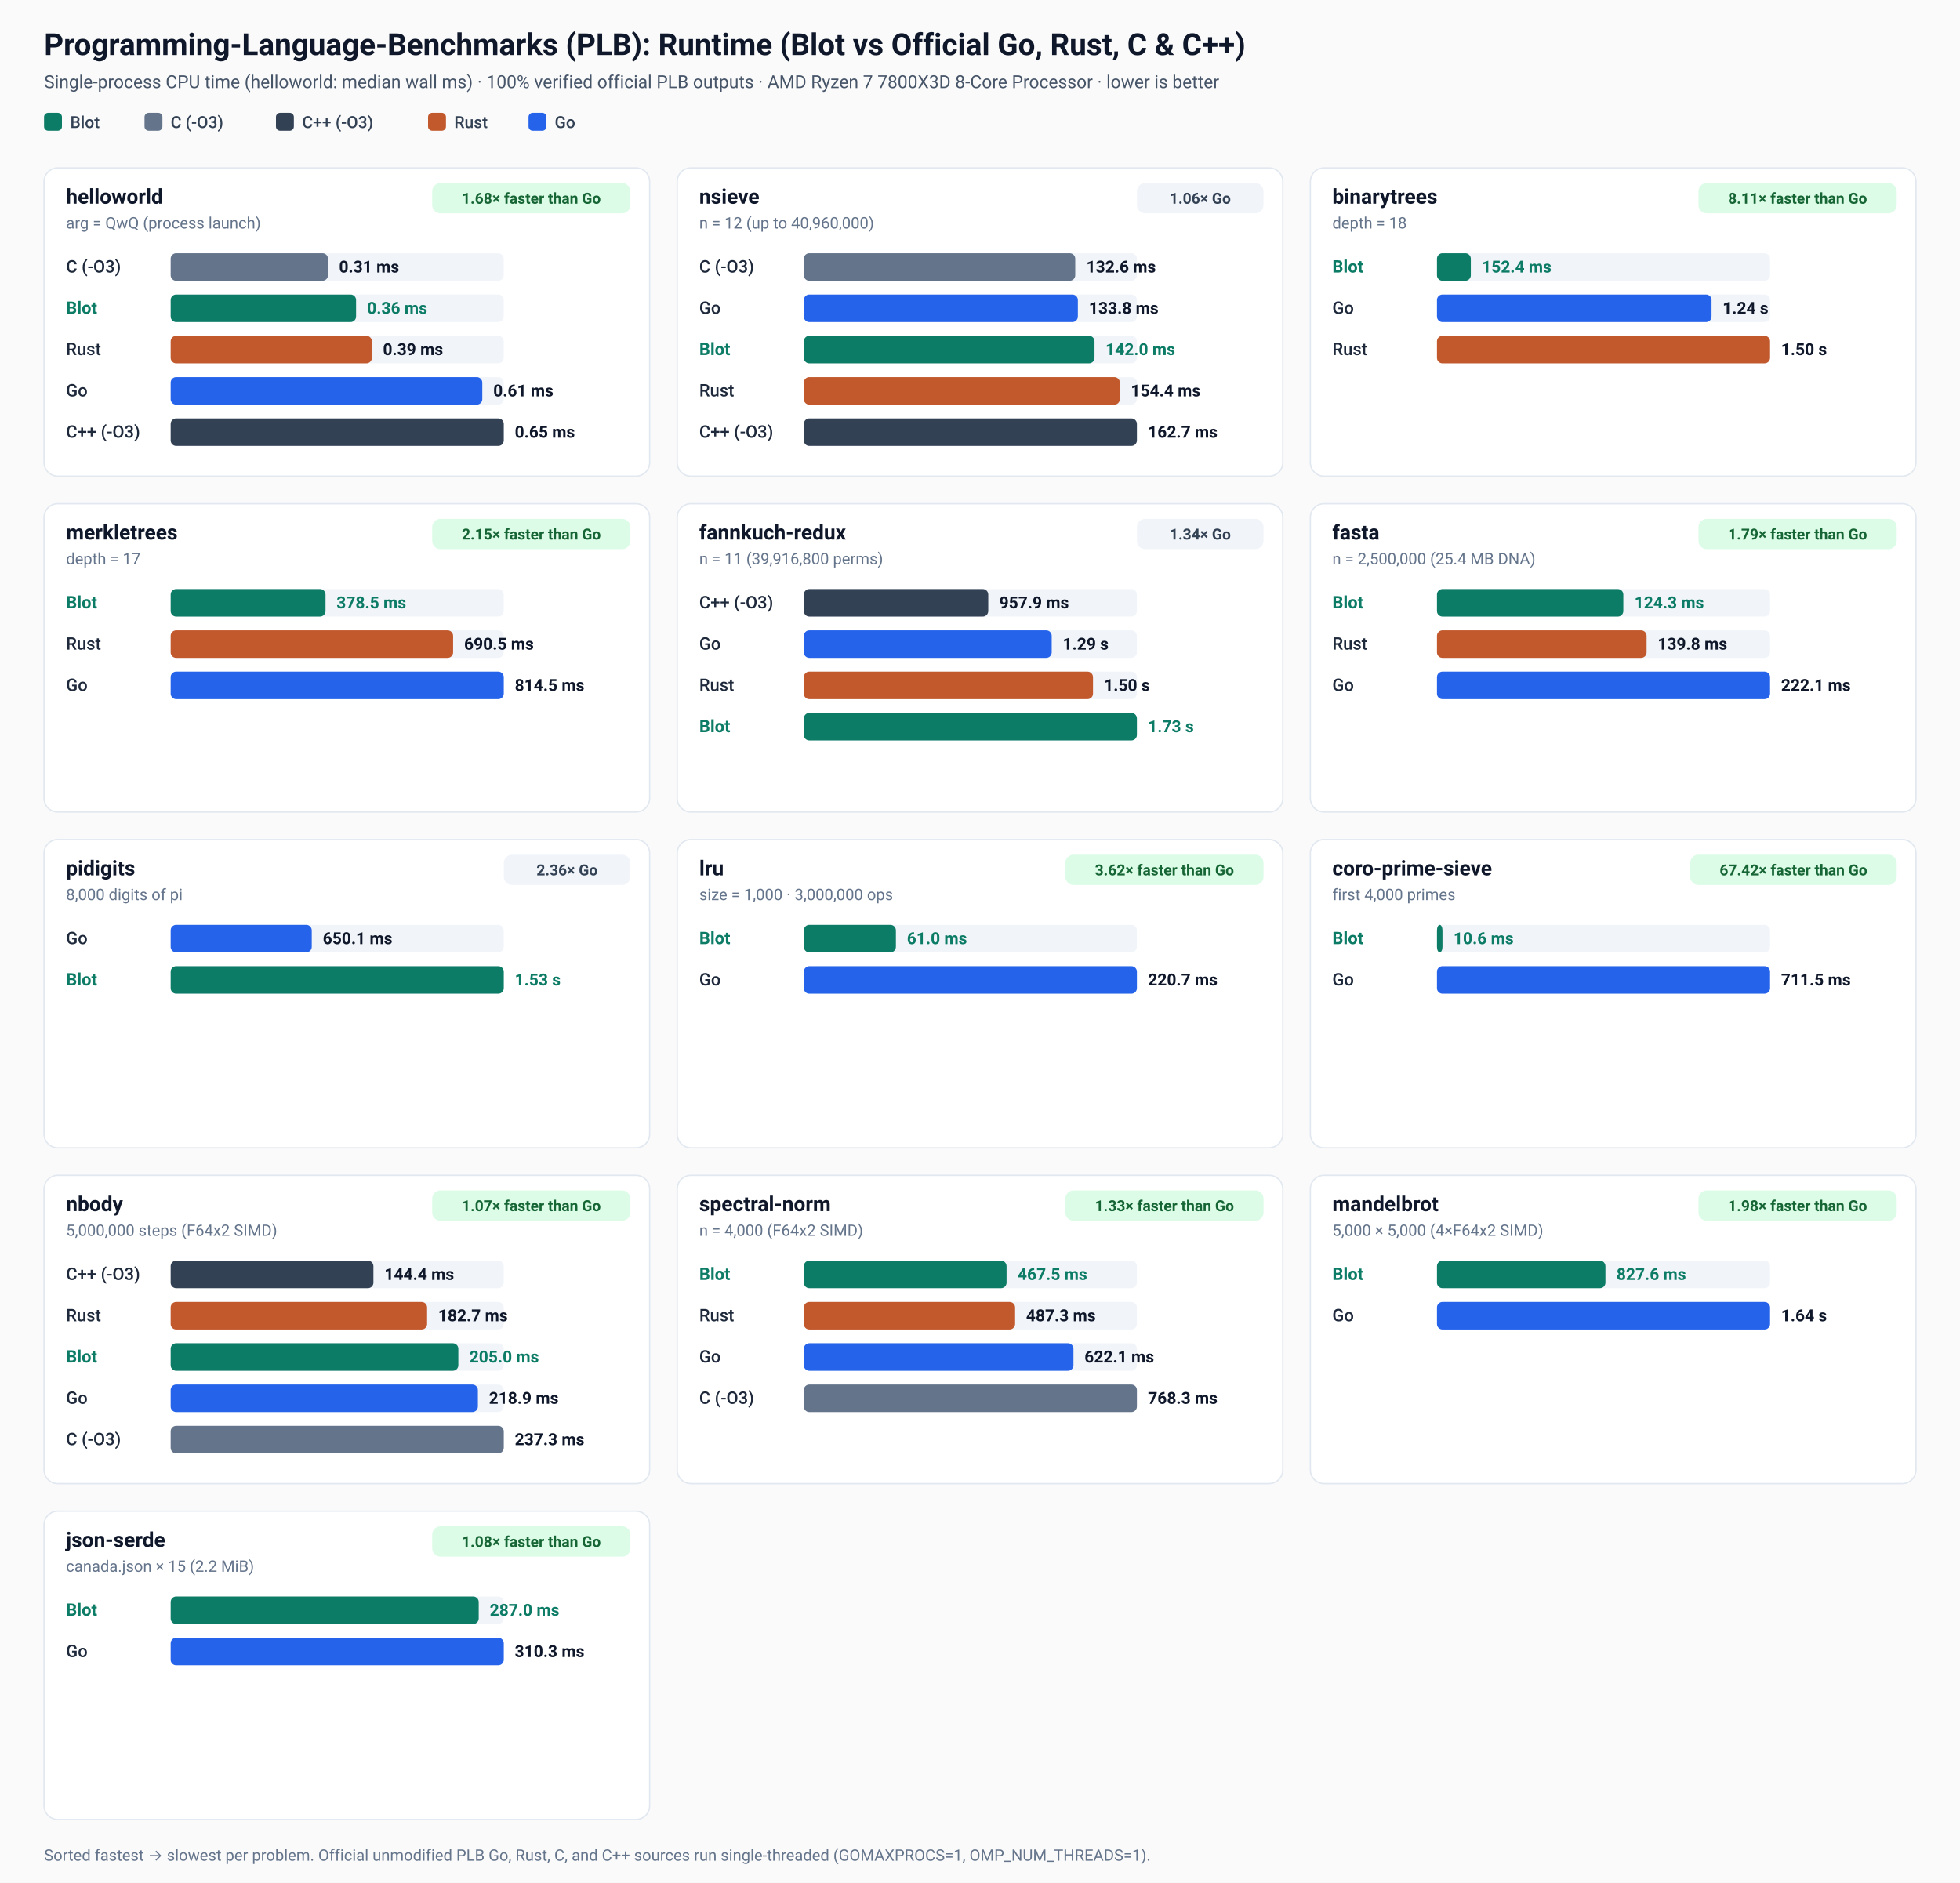
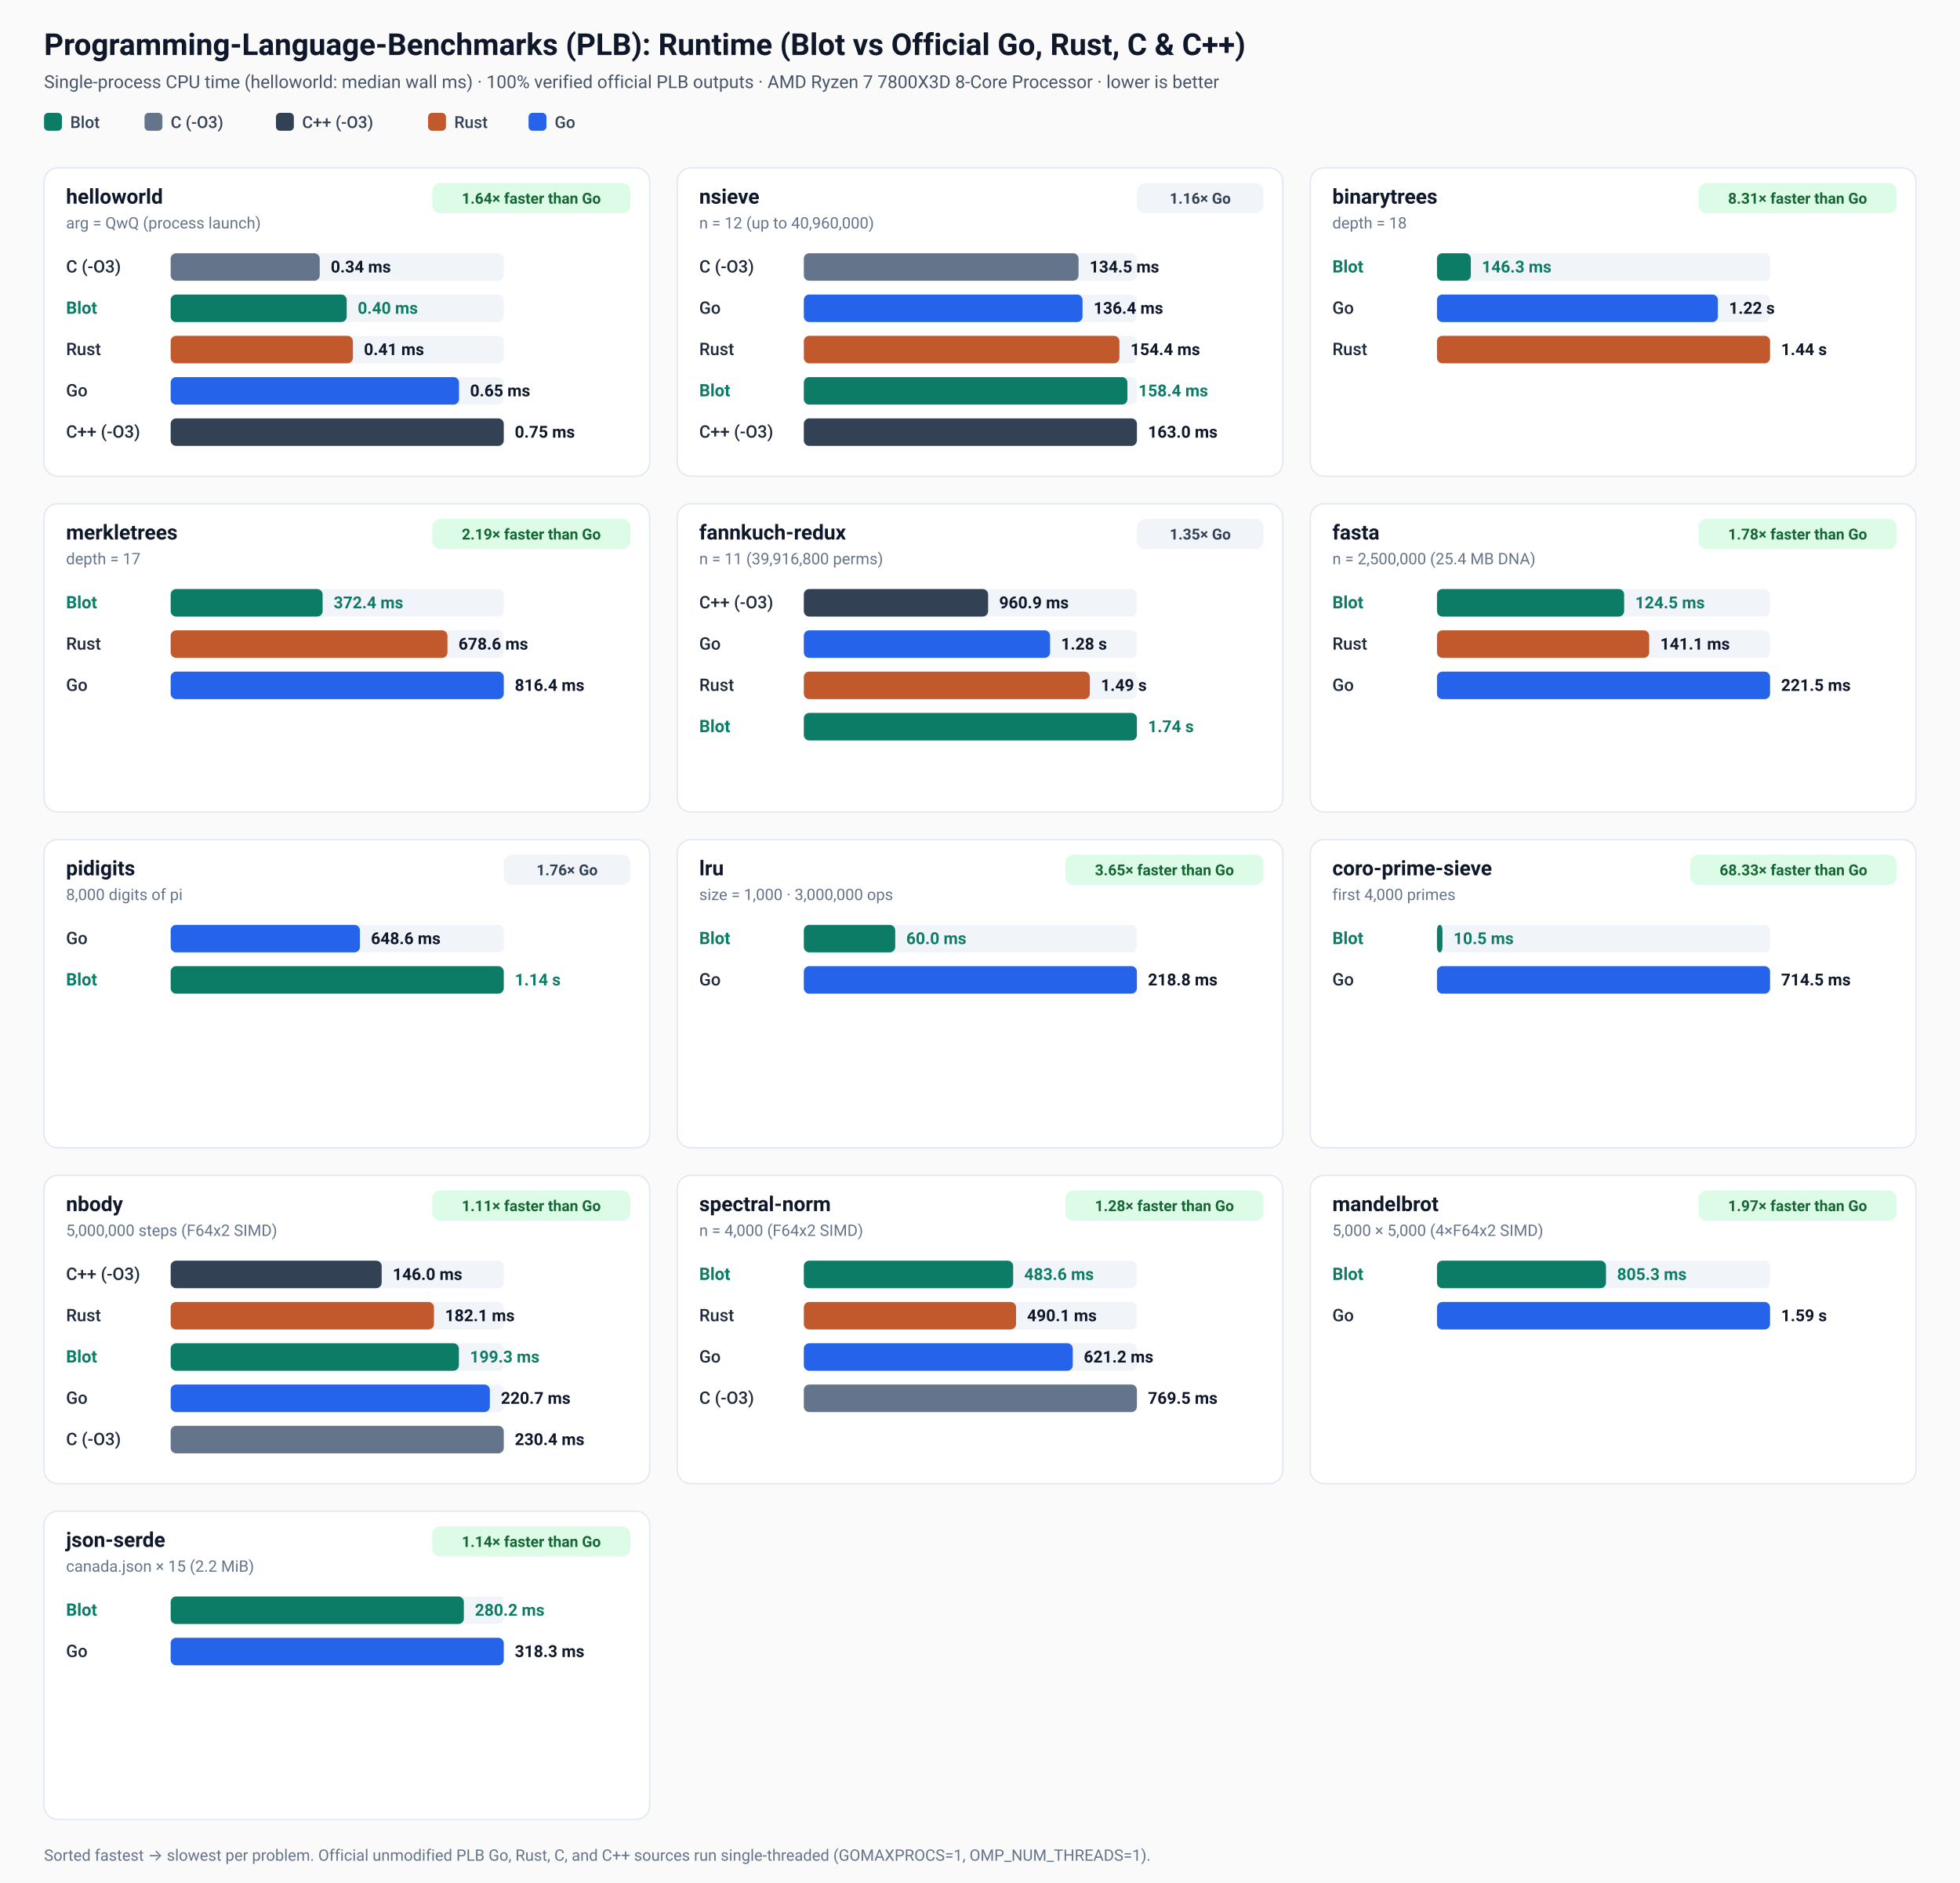
<svg xmlns="http://www.w3.org/2000/svg" viewBox="0 0 1424 1368" width="1424" height="1368">
  <style>
  .bg { fill: #fafafa; }
  .card { fill: #ffffff; stroke: #e2e8f0; stroke-width: 1; rx: 10; }
  .title { font: 700 22px -apple-system, BlinkMacSystemFont, 'Segoe UI', Roboto, sans-serif; fill: #0f172a; }
  .sub { font: 400 13px -apple-system, BlinkMacSystemFont, 'Segoe UI', Roboto, sans-serif; fill: #475569; }
  .ctitle { font: 700 15px -apple-system, BlinkMacSystemFont, 'Segoe UI', Roboto, sans-serif; fill: #0f172a; }
  .csub { font: 400 11.5px -apple-system, BlinkMacSystemFont, 'Segoe UI', Roboto, sans-serif; fill: #64748b; }
  .lbl { font: 500 12.5px -apple-system, BlinkMacSystemFont, 'Segoe UI', Roboto, sans-serif; fill: #1e293b; }
  .lbl-blot { font: 700 12.5px -apple-system, BlinkMacSystemFont, 'Segoe UI', Roboto, sans-serif; fill: #0d7c66; }
  .val { font: 600 12px -apple-system, BlinkMacSystemFont, 'Segoe UI', Roboto, sans-serif; fill: #0f172a; }
  .val-blot { font: 700 12px -apple-system, BlinkMacSystemFont, 'Segoe UI', Roboto, sans-serif; fill: #0d7c66; }
  .badge-bg { fill: #f1f5f9; rx: 6; }
  .badge-win { fill: #dcfce7; rx: 6; }
  .badge-txt { font: 600 11px -apple-system, BlinkMacSystemFont, 'Segoe UI', Roboto, sans-serif; fill: #334155; }
  .badge-win-txt { font: 700 11px -apple-system, BlinkMacSystemFont, 'Segoe UI', Roboto, sans-serif; fill: #166534; }
  .track { fill: #f1f5f9; rx: 4; }
  .leg { font: 500 12px -apple-system, BlinkMacSystemFont, 'Segoe UI', Roboto, sans-serif; fill: #334155; }
  .foot { font: 400 11.5px -apple-system, BlinkMacSystemFont, 'Segoe UI', Roboto, sans-serif; fill: #64748b; }
</style>
  <rect class="bg" width="1424" height="1368" />
  <text class="title" x="32" y="40">Programming-Language-Benchmarks (PLB): Runtime (Blot vs Official Go, Rust, C &amp; C++)</text>
  <text class="sub" x="32" y="64">Single-process CPU time (helloworld: median wall ms) · 100% verified official PLB outputs · AMD Ryzen 7 7800X3D 8-Core Processor · lower is better</text>
  <rect x="32" y="82" width="13" height="13" rx="3" fill="#0d7c66" />
  <text class="leg" x="51" y="93">Blot</text>
  <rect x="105.0" y="82" width="13" height="13" rx="3" fill="#64748b" />
  <text class="leg" x="124.0" y="93">C (-O3)</text>
  <rect x="200.5" y="82" width="13" height="13" rx="3" fill="#334155" />
  <text class="leg" x="219.5" y="93">C++ (-O3)</text>
  <rect x="311.0" y="82" width="13" height="13" rx="3" fill="#c2592c" />
  <text class="leg" x="330.0" y="93">Rust</text>
  <rect x="384.0" y="82" width="13" height="13" rx="3" fill="#2563eb" />
  <text class="leg" x="403.0" y="93">Go</text>
  <rect class="card" x="32" y="122" width="440" height="224" />
  <text class="ctitle" x="48" y="148">helloworld</text>
  <text class="csub" x="48" y="166">arg = QwQ (process launch)</text>
  <rect class="badge-win" x="314" y="133" width="144" height="22" />
-   <text class="badge-win-txt" x="386.0" y="148" text-anchor="middle">1.68× faster than Go</text>
+   <text class="badge-win-txt" x="386.0" y="148" text-anchor="middle">1.64× faster than Go</text>
  <text class="lbl" x="48" y="198">C (-O3)</text>
  <rect class="track" x="124" y="184" width="242" height="20" />
-   <rect x="124" y="184" width="114.3" height="20" rx="4" fill="#64748b" />
-   <text class="val" x="246.3" y="198">0.31 ms</text>
+   <rect x="124" y="184" width="108.3" height="20" rx="4" fill="#64748b" />
+   <text class="val" x="240.3" y="198">0.34 ms</text>
  <text class="lbl-blot" x="48" y="228">Blot</text>
  <rect class="track" x="124" y="214" width="242" height="20" />
-   <rect x="124" y="214" width="134.7" height="20" rx="4" fill="#0d7c66" />
-   <text class="val-blot" x="266.7" y="228">0.36 ms</text>
+   <rect x="124" y="214" width="127.9" height="20" rx="4" fill="#0d7c66" />
+   <text class="val-blot" x="259.9" y="228">0.40 ms</text>
  <text class="lbl" x="48" y="258">Rust</text>
  <rect class="track" x="124" y="244" width="242" height="20" />
-   <rect x="124" y="244" width="146.2" height="20" rx="4" fill="#c2592c" />
-   <text class="val" x="278.2" y="258">0.39 ms</text>
+   <rect x="124" y="244" width="132.4" height="20" rx="4" fill="#c2592c" />
+   <text class="val" x="264.4" y="258">0.41 ms</text>
  <text class="lbl" x="48" y="288">Go</text>
  <rect class="track" x="124" y="274" width="242" height="20" />
-   <rect x="124" y="274" width="226.4" height="20" rx="4" fill="#2563eb" />
-   <text class="val" x="358.4" y="288">0.61 ms</text>
+   <rect x="124" y="274" width="209.5" height="20" rx="4" fill="#2563eb" />
+   <text class="val" x="341.5" y="288">0.65 ms</text>
  <text class="lbl" x="48" y="318">C++ (-O3)</text>
  <rect class="track" x="124" y="304" width="242" height="20" />
  <rect x="124" y="304" width="242.0" height="20" rx="4" fill="#334155" />
-   <text class="val" x="374.0" y="318">0.65 ms</text>
+   <text class="val" x="374.0" y="318">0.75 ms</text>
  <rect class="card" x="492" y="122" width="440" height="224" />
  <text class="ctitle" x="508" y="148">nsieve</text>
  <text class="csub" x="508" y="166">n = 12 (up to 40,960,000)</text>
  <rect class="badge-bg" x="826" y="133" width="92" height="22" />
-   <text class="badge-txt" x="872.0" y="148" text-anchor="middle">1.06× Go</text>
+   <text class="badge-txt" x="872.0" y="148" text-anchor="middle">1.16× Go</text>
  <text class="lbl" x="508" y="198">C (-O3)</text>
  <rect class="track" x="584" y="184" width="242" height="20" />
-   <rect x="584" y="184" width="197.2" height="20" rx="4" fill="#64748b" />
-   <text class="val" x="789.2" y="198">132.6 ms</text>
+   <rect x="584" y="184" width="199.6" height="20" rx="4" fill="#64748b" />
+   <text class="val" x="791.6" y="198">134.5 ms</text>
  <text class="lbl" x="508" y="228">Go</text>
  <rect class="track" x="584" y="214" width="242" height="20" />
-   <rect x="584" y="214" width="199.1" height="20" rx="4" fill="#2563eb" />
-   <text class="val" x="791.1" y="228">133.8 ms</text>
-   <text class="lbl-blot" x="508" y="258">Blot</text>
+   <rect x="584" y="214" width="202.5" height="20" rx="4" fill="#2563eb" />
+   <text class="val" x="794.5" y="228">136.4 ms</text>
+   <text class="lbl" x="508" y="258">Rust</text>
  <rect class="track" x="584" y="244" width="242" height="20" />
-   <rect x="584" y="244" width="211.2" height="20" rx="4" fill="#0d7c66" />
-   <text class="val-blot" x="803.2" y="258">142.0 ms</text>
-   <text class="lbl" x="508" y="288">Rust</text>
+   <rect x="584" y="244" width="229.3" height="20" rx="4" fill="#c2592c" />
+   <text class="val" x="821.3" y="258">154.4 ms</text>
+   <text class="lbl-blot" x="508" y="288">Blot</text>
  <rect class="track" x="584" y="274" width="242" height="20" />
-   <rect x="584" y="274" width="229.6" height="20" rx="4" fill="#c2592c" />
-   <text class="val" x="821.6" y="288">154.4 ms</text>
+   <rect x="584" y="274" width="235.1" height="20" rx="4" fill="#0d7c66" />
+   <text class="val-blot" x="827.1" y="288">158.4 ms</text>
  <text class="lbl" x="508" y="318">C++ (-O3)</text>
  <rect class="track" x="584" y="304" width="242" height="20" />
  <rect x="584" y="304" width="242.0" height="20" rx="4" fill="#334155" />
-   <text class="val" x="834.0" y="318">162.7 ms</text>
+   <text class="val" x="834.0" y="318">163.0 ms</text>
  <rect class="card" x="952" y="122" width="440" height="224" />
  <text class="ctitle" x="968" y="148">binarytrees</text>
  <text class="csub" x="968" y="166">depth = 18</text>
  <rect class="badge-win" x="1234" y="133" width="144" height="22" />
-   <text class="badge-win-txt" x="1306.0" y="148" text-anchor="middle">8.11× faster than Go</text>
+   <text class="badge-win-txt" x="1306.0" y="148" text-anchor="middle">8.31× faster than Go</text>
  <text class="lbl-blot" x="968" y="198">Blot</text>
  <rect class="track" x="1044" y="184" width="242" height="20" />
  <rect x="1044" y="184" width="24.6" height="20" rx="4" fill="#0d7c66" />
-   <text class="val-blot" x="1076.6" y="198">152.4 ms</text>
+   <text class="val-blot" x="1076.6" y="198">146.3 ms</text>
  <text class="lbl" x="968" y="228">Go</text>
  <rect class="track" x="1044" y="214" width="242" height="20" />
-   <rect x="1044" y="214" width="199.5" height="20" rx="4" fill="#2563eb" />
-   <text class="val" x="1251.5" y="228">1.24 s</text>
+   <rect x="1044" y="214" width="204.1" height="20" rx="4" fill="#2563eb" />
+   <text class="val" x="1256.1" y="228">1.22 s</text>
  <text class="lbl" x="968" y="258">Rust</text>
  <rect class="track" x="1044" y="244" width="242" height="20" />
  <rect x="1044" y="244" width="242.0" height="20" rx="4" fill="#c2592c" />
-   <text class="val" x="1294.0" y="258">1.50 s</text>
+   <text class="val" x="1294.0" y="258">1.44 s</text>
  <rect class="card" x="32" y="366" width="440" height="224" />
  <text class="ctitle" x="48" y="392">merkletrees</text>
  <text class="csub" x="48" y="410">depth = 17</text>
  <rect class="badge-win" x="314" y="377" width="144" height="22" />
-   <text class="badge-win-txt" x="386.0" y="392" text-anchor="middle">2.15× faster than Go</text>
+   <text class="badge-win-txt" x="386.0" y="392" text-anchor="middle">2.19× faster than Go</text>
  <text class="lbl-blot" x="48" y="442">Blot</text>
  <rect class="track" x="124" y="428" width="242" height="20" />
-   <rect x="124" y="428" width="112.5" height="20" rx="4" fill="#0d7c66" />
-   <text class="val-blot" x="244.5" y="442">378.5 ms</text>
+   <rect x="124" y="428" width="110.4" height="20" rx="4" fill="#0d7c66" />
+   <text class="val-blot" x="242.4" y="442">372.4 ms</text>
  <text class="lbl" x="48" y="472">Rust</text>
  <rect class="track" x="124" y="458" width="242" height="20" />
-   <rect x="124" y="458" width="205.2" height="20" rx="4" fill="#c2592c" />
-   <text class="val" x="337.2" y="472">690.5 ms</text>
+   <rect x="124" y="458" width="201.1" height="20" rx="4" fill="#c2592c" />
+   <text class="val" x="333.1" y="472">678.6 ms</text>
  <text class="lbl" x="48" y="502">Go</text>
  <rect class="track" x="124" y="488" width="242" height="20" />
  <rect x="124" y="488" width="242.0" height="20" rx="4" fill="#2563eb" />
-   <text class="val" x="374.0" y="502">814.5 ms</text>
+   <text class="val" x="374.0" y="502">816.4 ms</text>
  <rect class="card" x="492" y="366" width="440" height="224" />
  <text class="ctitle" x="508" y="392">fannkuch-redux</text>
  <text class="csub" x="508" y="410">n = 11 (39,916,800 perms)</text>
  <rect class="badge-bg" x="826" y="377" width="92" height="22" />
-   <text class="badge-txt" x="872.0" y="392" text-anchor="middle">1.34× Go</text>
+   <text class="badge-txt" x="872.0" y="392" text-anchor="middle">1.35× Go</text>
  <text class="lbl" x="508" y="442">C++ (-O3)</text>
  <rect class="track" x="584" y="428" width="242" height="20" />
-   <rect x="584" y="428" width="134.0" height="20" rx="4" fill="#334155" />
-   <text class="val" x="726.0" y="442">957.9 ms</text>
+   <rect x="584" y="428" width="133.9" height="20" rx="4" fill="#334155" />
+   <text class="val" x="725.9" y="442">960.9 ms</text>
  <text class="lbl" x="508" y="472">Go</text>
  <rect class="track" x="584" y="458" width="242" height="20" />
-   <rect x="584" y="458" width="180.1" height="20" rx="4" fill="#2563eb" />
-   <text class="val" x="772.1" y="472">1.29 s</text>
+   <rect x="584" y="458" width="178.9" height="20" rx="4" fill="#2563eb" />
+   <text class="val" x="770.9" y="472">1.28 s</text>
  <text class="lbl" x="508" y="502">Rust</text>
  <rect class="track" x="584" y="488" width="242" height="20" />
-   <rect x="584" y="488" width="210.1" height="20" rx="4" fill="#c2592c" />
-   <text class="val" x="802.1" y="502">1.50 s</text>
+   <rect x="584" y="488" width="207.8" height="20" rx="4" fill="#c2592c" />
+   <text class="val" x="799.8" y="502">1.49 s</text>
  <text class="lbl-blot" x="508" y="532">Blot</text>
  <rect class="track" x="584" y="518" width="242" height="20" />
  <rect x="584" y="518" width="242.0" height="20" rx="4" fill="#0d7c66" />
-   <text class="val-blot" x="834.0" y="532">1.73 s</text>
+   <text class="val-blot" x="834.0" y="532">1.74 s</text>
  <rect class="card" x="952" y="366" width="440" height="224" />
  <text class="ctitle" x="968" y="392">fasta</text>
  <text class="csub" x="968" y="410">n = 2,500,000 (25.4 MB DNA)</text>
  <rect class="badge-win" x="1234" y="377" width="144" height="22" />
-   <text class="badge-win-txt" x="1306.0" y="392" text-anchor="middle">1.79× faster than Go</text>
+   <text class="badge-win-txt" x="1306.0" y="392" text-anchor="middle">1.78× faster than Go</text>
  <text class="lbl-blot" x="968" y="442">Blot</text>
  <rect class="track" x="1044" y="428" width="242" height="20" />
-   <rect x="1044" y="428" width="135.4" height="20" rx="4" fill="#0d7c66" />
-   <text class="val-blot" x="1187.4" y="442">124.3 ms</text>
+   <rect x="1044" y="428" width="136.0" height="20" rx="4" fill="#0d7c66" />
+   <text class="val-blot" x="1188.0" y="442">124.5 ms</text>
  <text class="lbl" x="968" y="472">Rust</text>
  <rect class="track" x="1044" y="458" width="242" height="20" />
-   <rect x="1044" y="458" width="152.3" height="20" rx="4" fill="#c2592c" />
-   <text class="val" x="1204.3" y="472">139.8 ms</text>
+   <rect x="1044" y="458" width="154.2" height="20" rx="4" fill="#c2592c" />
+   <text class="val" x="1206.2" y="472">141.1 ms</text>
  <text class="lbl" x="968" y="502">Go</text>
  <rect class="track" x="1044" y="488" width="242" height="20" />
  <rect x="1044" y="488" width="242.0" height="20" rx="4" fill="#2563eb" />
-   <text class="val" x="1294.0" y="502">222.1 ms</text>
+   <text class="val" x="1294.0" y="502">221.5 ms</text>
  <rect class="card" x="32" y="610" width="440" height="224" />
  <text class="ctitle" x="48" y="636">pidigits</text>
  <text class="csub" x="48" y="654">8,000 digits of pi</text>
  <rect class="badge-bg" x="366" y="621" width="92" height="22" />
-   <text class="badge-txt" x="412.0" y="636" text-anchor="middle">2.36× Go</text>
+   <text class="badge-txt" x="412.0" y="636" text-anchor="middle">1.76× Go</text>
  <text class="lbl" x="48" y="686">Go</text>
  <rect class="track" x="124" y="672" width="242" height="20" />
-   <rect x="124" y="672" width="102.5" height="20" rx="4" fill="#2563eb" />
-   <text class="val" x="234.5" y="686">650.1 ms</text>
+   <rect x="124" y="672" width="137.5" height="20" rx="4" fill="#2563eb" />
+   <text class="val" x="269.5" y="686">648.6 ms</text>
  <text class="lbl-blot" x="48" y="716">Blot</text>
  <rect class="track" x="124" y="702" width="242" height="20" />
  <rect x="124" y="702" width="242.0" height="20" rx="4" fill="#0d7c66" />
-   <text class="val-blot" x="374.0" y="716">1.53 s</text>
+   <text class="val-blot" x="374.0" y="716">1.14 s</text>
  <rect class="card" x="492" y="610" width="440" height="224" />
  <text class="ctitle" x="508" y="636">lru</text>
  <text class="csub" x="508" y="654">size = 1,000 · 3,000,000 ops</text>
  <rect class="badge-win" x="774" y="621" width="144" height="22" />
-   <text class="badge-win-txt" x="846.0" y="636" text-anchor="middle">3.62× faster than Go</text>
+   <text class="badge-win-txt" x="846.0" y="636" text-anchor="middle">3.65× faster than Go</text>
  <text class="lbl-blot" x="508" y="686">Blot</text>
  <rect class="track" x="584" y="672" width="242" height="20" />
-   <rect x="584" y="672" width="66.9" height="20" rx="4" fill="#0d7c66" />
-   <text class="val-blot" x="658.9" y="686">61.0 ms</text>
+   <rect x="584" y="672" width="66.4" height="20" rx="4" fill="#0d7c66" />
+   <text class="val-blot" x="658.4" y="686">60.0 ms</text>
  <text class="lbl" x="508" y="716">Go</text>
  <rect class="track" x="584" y="702" width="242" height="20" />
  <rect x="584" y="702" width="242.0" height="20" rx="4" fill="#2563eb" />
-   <text class="val" x="834.0" y="716">220.7 ms</text>
+   <text class="val" x="834.0" y="716">218.8 ms</text>
  <rect class="card" x="952" y="610" width="440" height="224" />
  <text class="ctitle" x="968" y="636">coro-prime-sieve</text>
  <text class="csub" x="968" y="654">first 4,000 primes</text>
  <rect class="badge-win" x="1228" y="621" width="150" height="22" />
-   <text class="badge-win-txt" x="1303.0" y="636" text-anchor="middle">67.42× faster than Go</text>
+   <text class="badge-win-txt" x="1303.0" y="636" text-anchor="middle">68.33× faster than Go</text>
  <text class="lbl-blot" x="968" y="686">Blot</text>
  <rect class="track" x="1044" y="672" width="242" height="20" />
  <rect x="1044" y="672" width="4.0" height="20" rx="4" fill="#0d7c66" />
-   <text class="val-blot" x="1056.0" y="686">10.6 ms</text>
+   <text class="val-blot" x="1056.0" y="686">10.5 ms</text>
  <text class="lbl" x="968" y="716">Go</text>
  <rect class="track" x="1044" y="702" width="242" height="20" />
  <rect x="1044" y="702" width="242.0" height="20" rx="4" fill="#2563eb" />
-   <text class="val" x="1294.0" y="716">711.5 ms</text>
+   <text class="val" x="1294.0" y="716">714.5 ms</text>
  <rect class="card" x="32" y="854" width="440" height="224" />
  <text class="ctitle" x="48" y="880">nbody</text>
  <text class="csub" x="48" y="898">5,000,000 steps (F64x2 SIMD)</text>
  <rect class="badge-win" x="314" y="865" width="144" height="22" />
-   <text class="badge-win-txt" x="386.0" y="880" text-anchor="middle">1.07× faster than Go</text>
+   <text class="badge-win-txt" x="386.0" y="880" text-anchor="middle">1.11× faster than Go</text>
  <text class="lbl" x="48" y="930">C++ (-O3)</text>
  <rect class="track" x="124" y="916" width="242" height="20" />
-   <rect x="124" y="916" width="147.3" height="20" rx="4" fill="#334155" />
-   <text class="val" x="279.3" y="930">144.4 ms</text>
+   <rect x="124" y="916" width="153.3" height="20" rx="4" fill="#334155" />
+   <text class="val" x="285.3" y="930">146.0 ms</text>
  <text class="lbl" x="48" y="960">Rust</text>
  <rect class="track" x="124" y="946" width="242" height="20" />
-   <rect x="124" y="946" width="186.3" height="20" rx="4" fill="#c2592c" />
-   <text class="val" x="318.3" y="960">182.7 ms</text>
+   <rect x="124" y="946" width="191.3" height="20" rx="4" fill="#c2592c" />
+   <text class="val" x="323.3" y="960">182.1 ms</text>
  <text class="lbl-blot" x="48" y="990">Blot</text>
  <rect class="track" x="124" y="976" width="242" height="20" />
-   <rect x="124" y="976" width="209.0" height="20" rx="4" fill="#0d7c66" />
-   <text class="val-blot" x="341.0" y="990">205.0 ms</text>
+   <rect x="124" y="976" width="209.4" height="20" rx="4" fill="#0d7c66" />
+   <text class="val-blot" x="341.4" y="990">199.3 ms</text>
  <text class="lbl" x="48" y="1020">Go</text>
  <rect class="track" x="124" y="1006" width="242" height="20" />
-   <rect x="124" y="1006" width="223.2" height="20" rx="4" fill="#2563eb" />
-   <text class="val" x="355.2" y="1020">218.9 ms</text>
+   <rect x="124" y="1006" width="231.9" height="20" rx="4" fill="#2563eb" />
+   <text class="val" x="363.9" y="1020">220.7 ms</text>
  <text class="lbl" x="48" y="1050">C (-O3)</text>
  <rect class="track" x="124" y="1036" width="242" height="20" />
  <rect x="124" y="1036" width="242.0" height="20" rx="4" fill="#64748b" />
-   <text class="val" x="374.0" y="1050">237.3 ms</text>
+   <text class="val" x="374.0" y="1050">230.4 ms</text>
  <rect class="card" x="492" y="854" width="440" height="224" />
  <text class="ctitle" x="508" y="880">spectral-norm</text>
  <text class="csub" x="508" y="898">n = 4,000 (F64x2 SIMD)</text>
  <rect class="badge-win" x="774" y="865" width="144" height="22" />
-   <text class="badge-win-txt" x="846.0" y="880" text-anchor="middle">1.33× faster than Go</text>
+   <text class="badge-win-txt" x="846.0" y="880" text-anchor="middle">1.28× faster than Go</text>
  <text class="lbl-blot" x="508" y="930">Blot</text>
  <rect class="track" x="584" y="916" width="242" height="20" />
-   <rect x="584" y="916" width="147.3" height="20" rx="4" fill="#0d7c66" />
-   <text class="val-blot" x="739.3" y="930">467.5 ms</text>
+   <rect x="584" y="916" width="152.1" height="20" rx="4" fill="#0d7c66" />
+   <text class="val-blot" x="744.1" y="930">483.6 ms</text>
  <text class="lbl" x="508" y="960">Rust</text>
  <rect class="track" x="584" y="946" width="242" height="20" />
-   <rect x="584" y="946" width="153.5" height="20" rx="4" fill="#c2592c" />
-   <text class="val" x="745.5" y="960">487.3 ms</text>
+   <rect x="584" y="946" width="154.2" height="20" rx="4" fill="#c2592c" />
+   <text class="val" x="746.2" y="960">490.1 ms</text>
  <text class="lbl" x="508" y="990">Go</text>
  <rect class="track" x="584" y="976" width="242" height="20" />
-   <rect x="584" y="976" width="195.9" height="20" rx="4" fill="#2563eb" />
-   <text class="val" x="787.9" y="990">622.1 ms</text>
+   <rect x="584" y="976" width="195.4" height="20" rx="4" fill="#2563eb" />
+   <text class="val" x="787.4" y="990">621.2 ms</text>
  <text class="lbl" x="508" y="1020">C (-O3)</text>
  <rect class="track" x="584" y="1006" width="242" height="20" />
  <rect x="584" y="1006" width="242.0" height="20" rx="4" fill="#64748b" />
-   <text class="val" x="834.0" y="1020">768.3 ms</text>
+   <text class="val" x="834.0" y="1020">769.5 ms</text>
  <rect class="card" x="952" y="854" width="440" height="224" />
  <text class="ctitle" x="968" y="880">mandelbrot</text>
  <text class="csub" x="968" y="898">5,000 × 5,000 (4×F64x2 SIMD)</text>
  <rect class="badge-win" x="1234" y="865" width="144" height="22" />
-   <text class="badge-win-txt" x="1306.0" y="880" text-anchor="middle">1.98× faster than Go</text>
+   <text class="badge-win-txt" x="1306.0" y="880" text-anchor="middle">1.97× faster than Go</text>
  <text class="lbl-blot" x="968" y="930">Blot</text>
  <rect class="track" x="1044" y="916" width="242" height="20" />
-   <rect x="1044" y="916" width="122.4" height="20" rx="4" fill="#0d7c66" />
-   <text class="val-blot" x="1174.4" y="930">827.6 ms</text>
+   <rect x="1044" y="916" width="122.8" height="20" rx="4" fill="#0d7c66" />
+   <text class="val-blot" x="1174.8" y="930">805.3 ms</text>
  <text class="lbl" x="968" y="960">Go</text>
  <rect class="track" x="1044" y="946" width="242" height="20" />
  <rect x="1044" y="946" width="242.0" height="20" rx="4" fill="#2563eb" />
-   <text class="val" x="1294.0" y="960">1.64 s</text>
+   <text class="val" x="1294.0" y="960">1.59 s</text>
  <rect class="card" x="32" y="1098" width="440" height="224" />
  <text class="ctitle" x="48" y="1124">json-serde</text>
  <text class="csub" x="48" y="1142">canada.json × 15 (2.2 MiB)</text>
  <rect class="badge-win" x="314" y="1109" width="144" height="22" />
-   <text class="badge-win-txt" x="386.0" y="1124" text-anchor="middle">1.08× faster than Go</text>
+   <text class="badge-win-txt" x="386.0" y="1124" text-anchor="middle">1.14× faster than Go</text>
  <text class="lbl-blot" x="48" y="1174">Blot</text>
  <rect class="track" x="124" y="1160" width="242" height="20" />
-   <rect x="124" y="1160" width="223.8" height="20" rx="4" fill="#0d7c66" />
-   <text class="val-blot" x="355.8" y="1174">287.0 ms</text>
+   <rect x="124" y="1160" width="213.0" height="20" rx="4" fill="#0d7c66" />
+   <text class="val-blot" x="345.0" y="1174">280.2 ms</text>
  <text class="lbl" x="48" y="1204">Go</text>
  <rect class="track" x="124" y="1190" width="242" height="20" />
  <rect x="124" y="1190" width="242.0" height="20" rx="4" fill="#2563eb" />
-   <text class="val" x="374.0" y="1204">310.3 ms</text>
+   <text class="val" x="374.0" y="1204">318.3 ms</text>
  <text class="foot" x="32" y="1352">Sorted fastest → slowest per problem. Official unmodified PLB Go, Rust, C, and C++ sources run single-threaded (GOMAXPROCS=1, OMP_NUM_THREADS=1).</text>
</svg>
